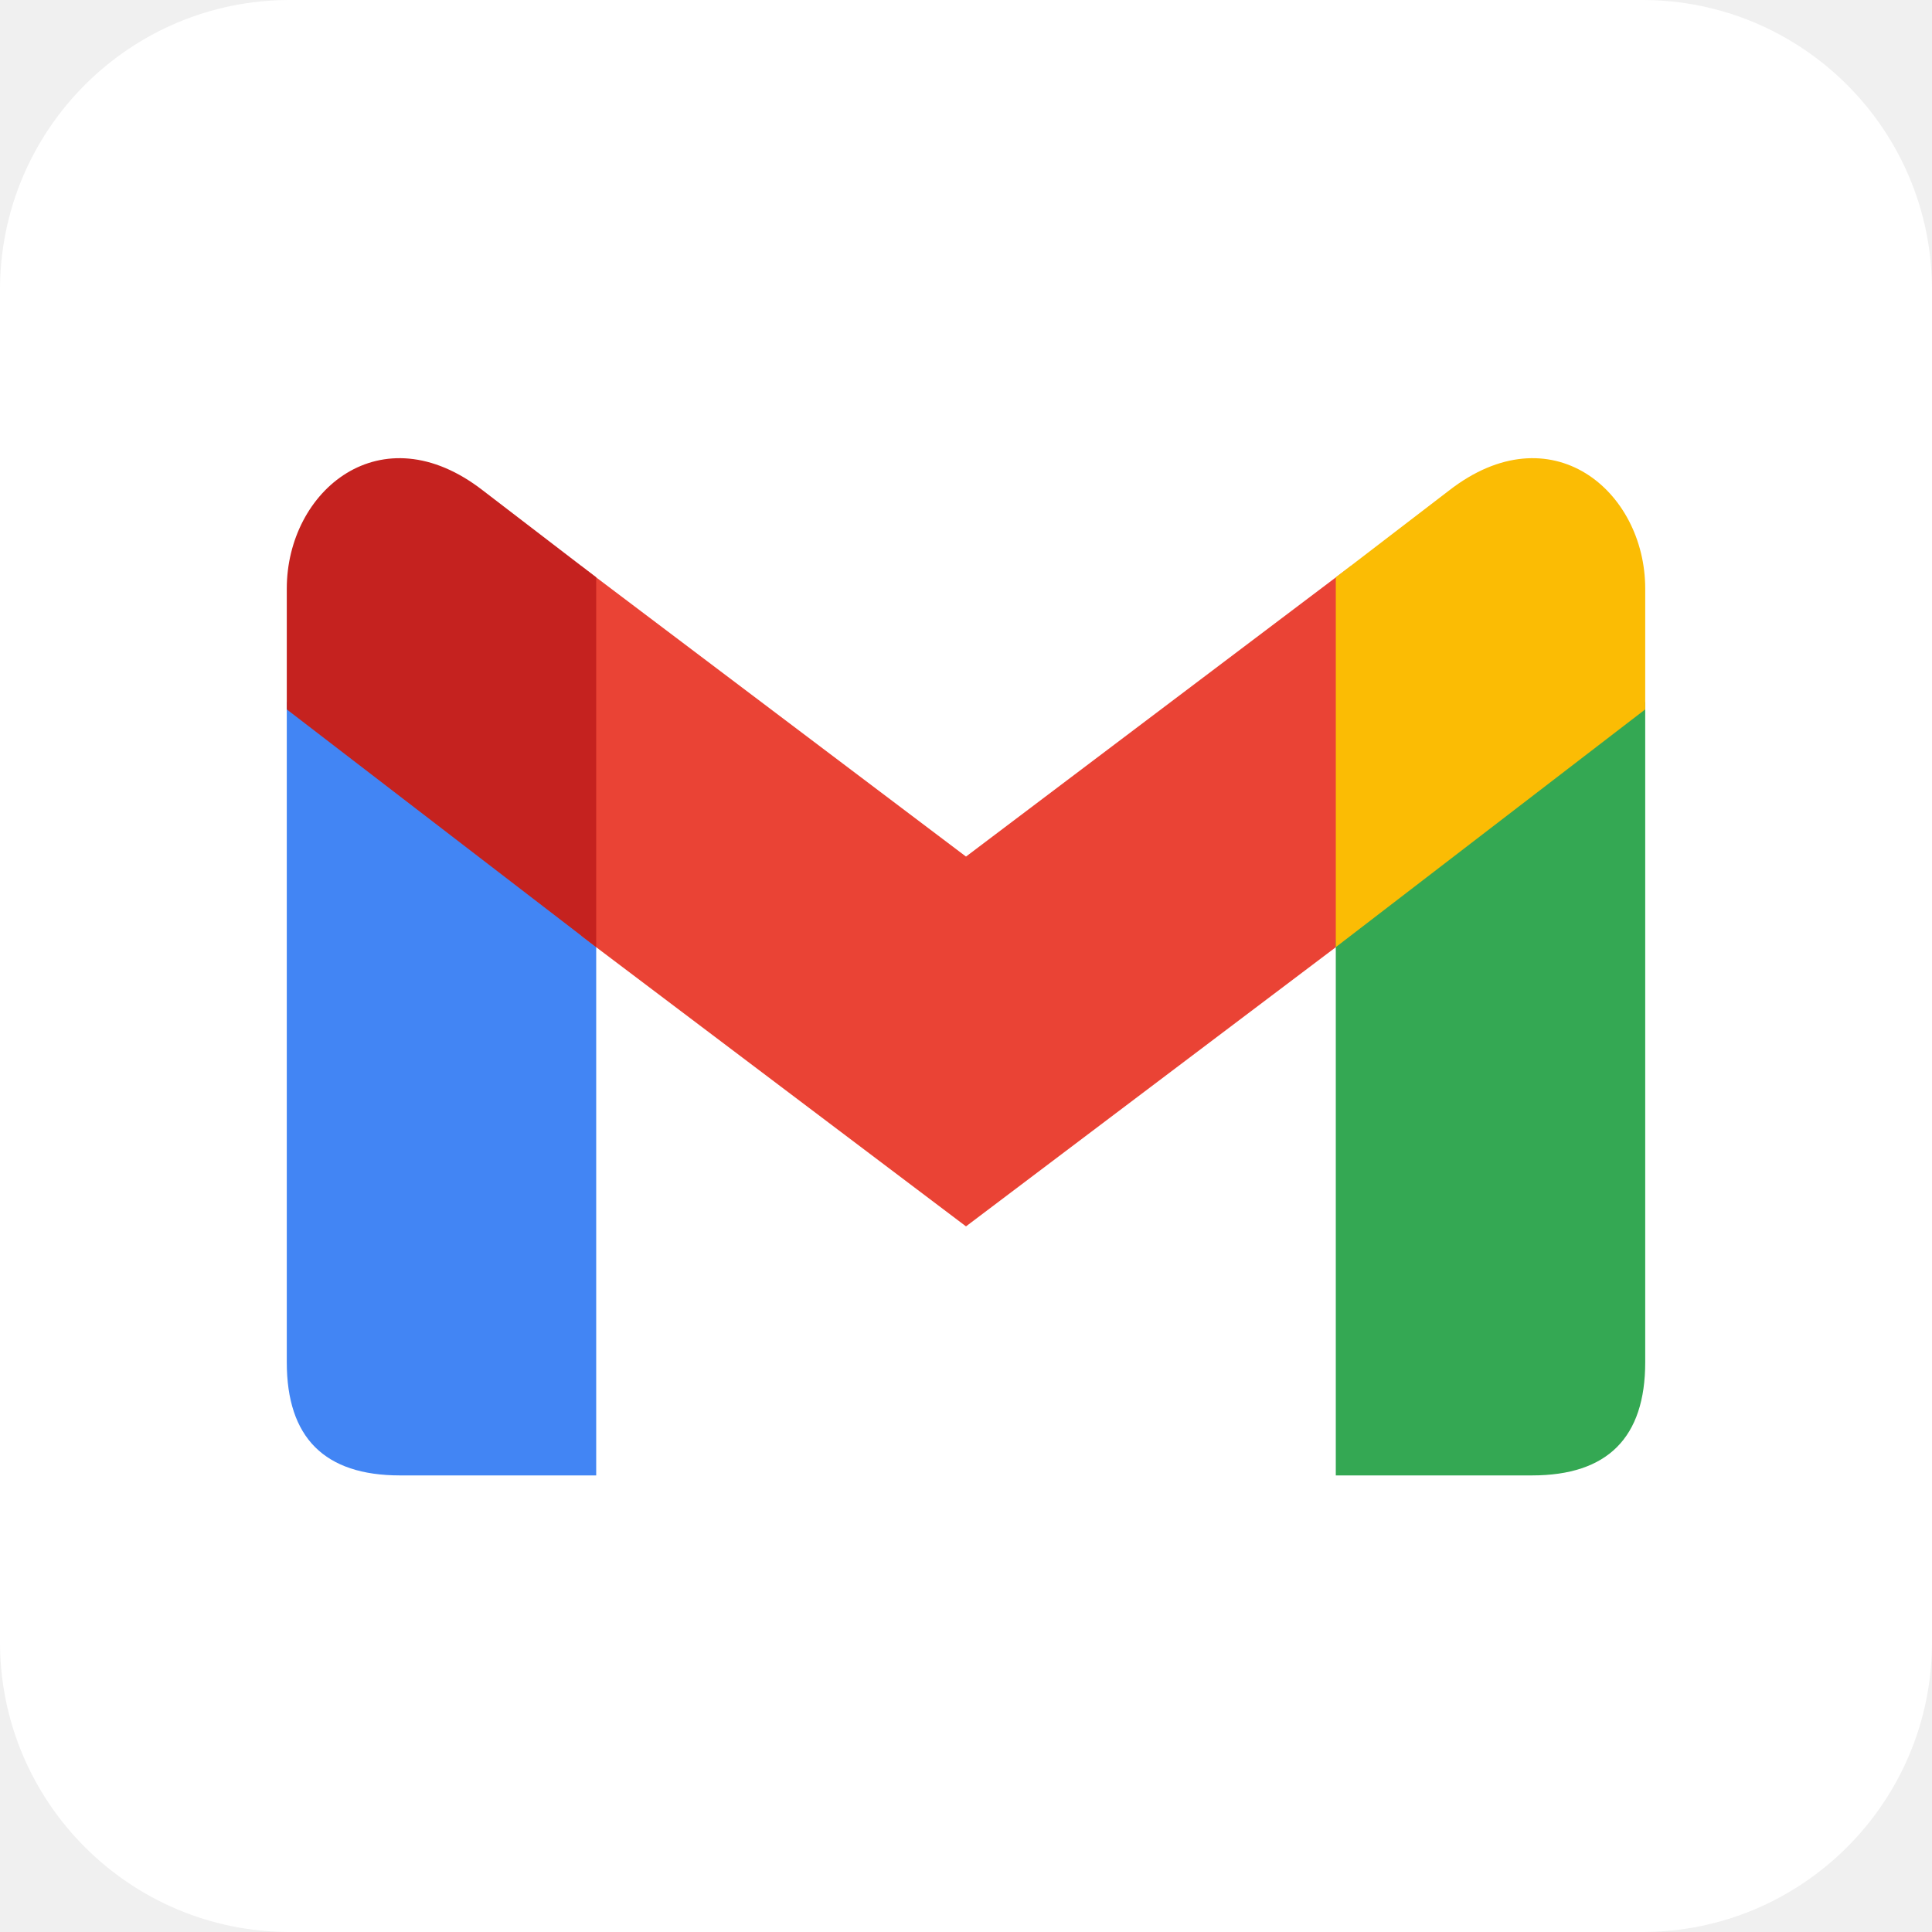
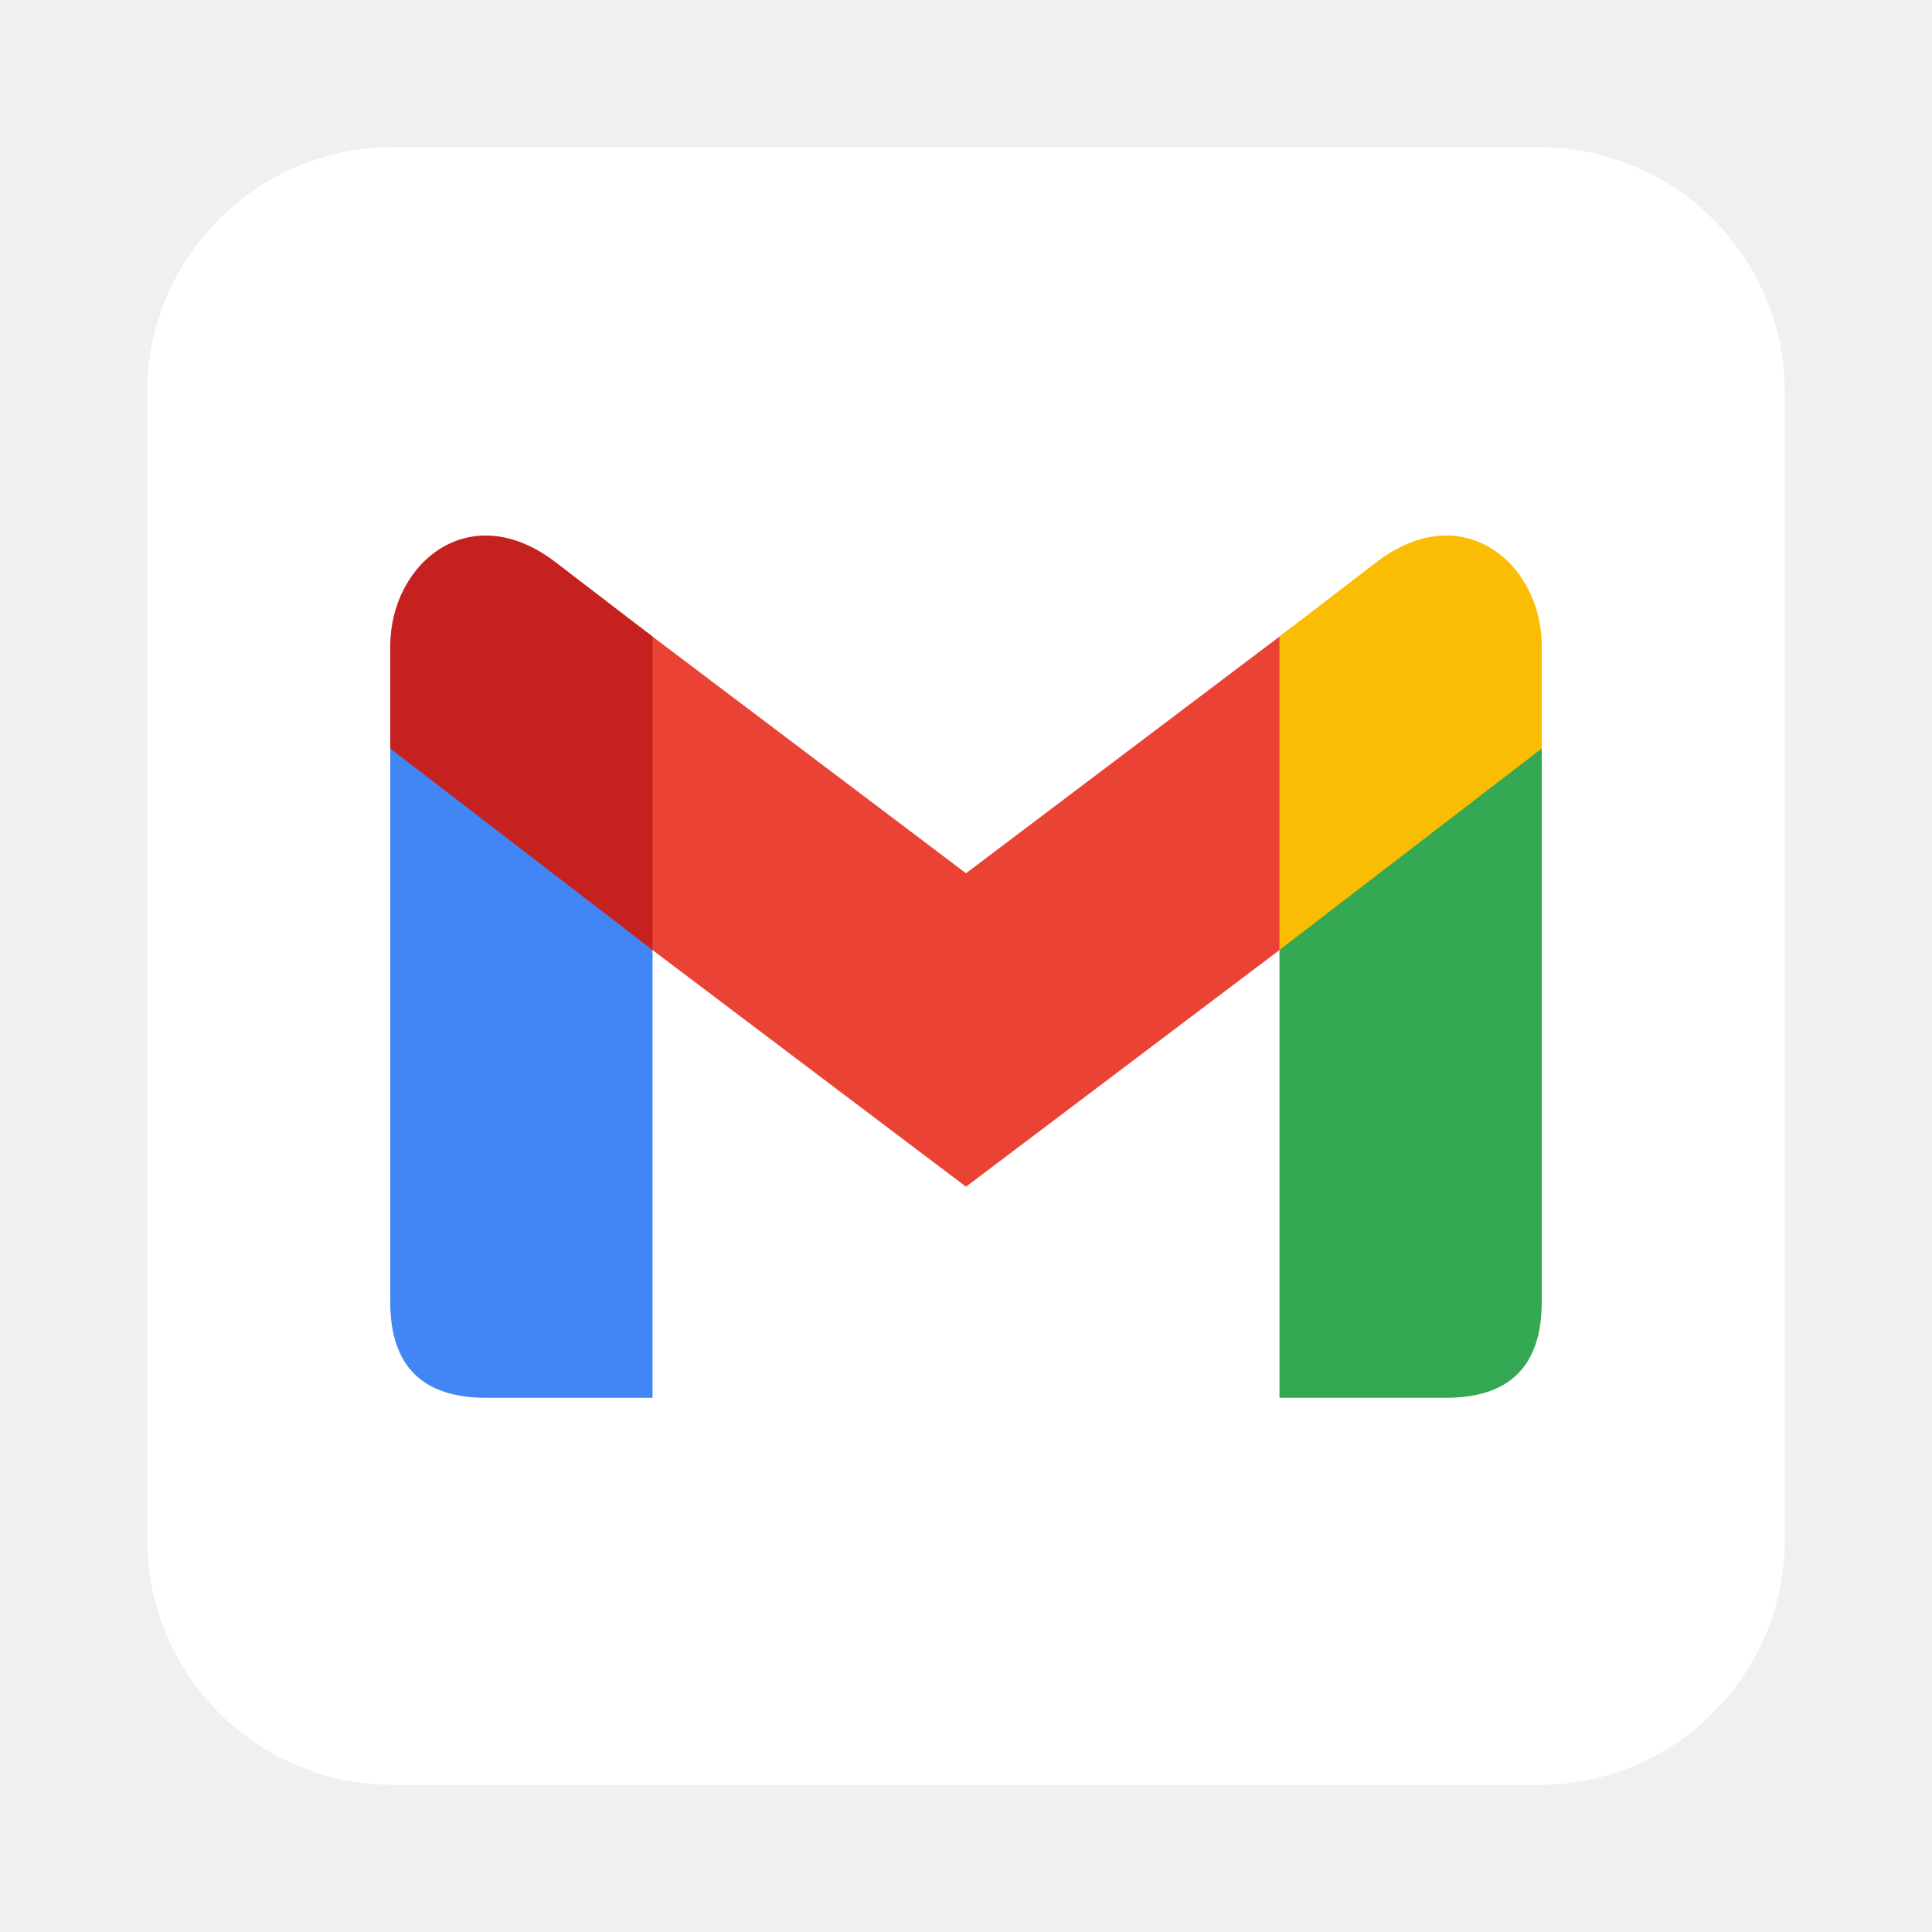
- <svg xmlns="http://www.w3.org/2000/svg" aria-label="Gmail" role="img" viewBox="0 0 512 512">
-   <rect width="512" height="512" rx="15%" fill="#ffffff" />
-   <path d="M158 391v-142l-82-63V361q0 30 30 30" fill="#4285f4" />
-   <path d="M 154 248l102 77l102-77v-98l-102 77l-102-77" fill="#ea4335" />
-   <path d="M354 391v-142l82-63V361q0 30-30 30" fill="#34a853" />
-   <path d="M76 188l82 63v-98l-30-23c-27-21-52 0-52 26" fill="#c5221f" />
-   <path d="M436 188l-82 63v-98l30-23c27-21 52 0 52 26" fill="#fbbc04" />
+ <svg xmlns="http://www.w3.org/2000/svg" aria-label="Gmail" role="img" viewBox="0 0 512 512" version="1.1" id="svg215">
+   <defs id="defs219" />
+   <rect width="434.005" height="434.005" rx="12.715%" fill="#ffffff" id="rect203" x="38.998" y="38.998" style="stroke-width:0.848" />
+   <path d="M 172.929,370.435 V 250.066 l -69.509,-53.403 v 148.342 q 0,25.43 25.43,25.43" fill="#4285f4" id="path205" style="stroke-width:0.848" />
+   <path d="M 169.538,249.219 256,314.489 342.462,249.219 V 166.147 L 256,231.418 169.538,166.147" fill="#ea4335" id="path207" style="stroke-width:0.848" />
+   <path d="M 339.071,370.435 V 250.066 l 69.509,-53.403 v 148.342 q 0,25.43 -25.43,25.43" fill="#34a853" id="path209" style="stroke-width:0.848" />
+   <path d="m 103.42,198.359 69.509,53.403 V 168.69 L 147.499,149.194 c -22.887,-17.801 -44.079,0 -44.079,22.039" fill="#c5221f" id="path211" style="stroke-width:0.848" />
+   <path d="m 408.58,198.359 -69.509,53.403 v -83.071 l 25.43,-19.496 c 22.887,-17.801 44.079,0 44.079,22.039" fill="#fbbc04" id="path213" style="stroke-width:0.848" />
</svg>
